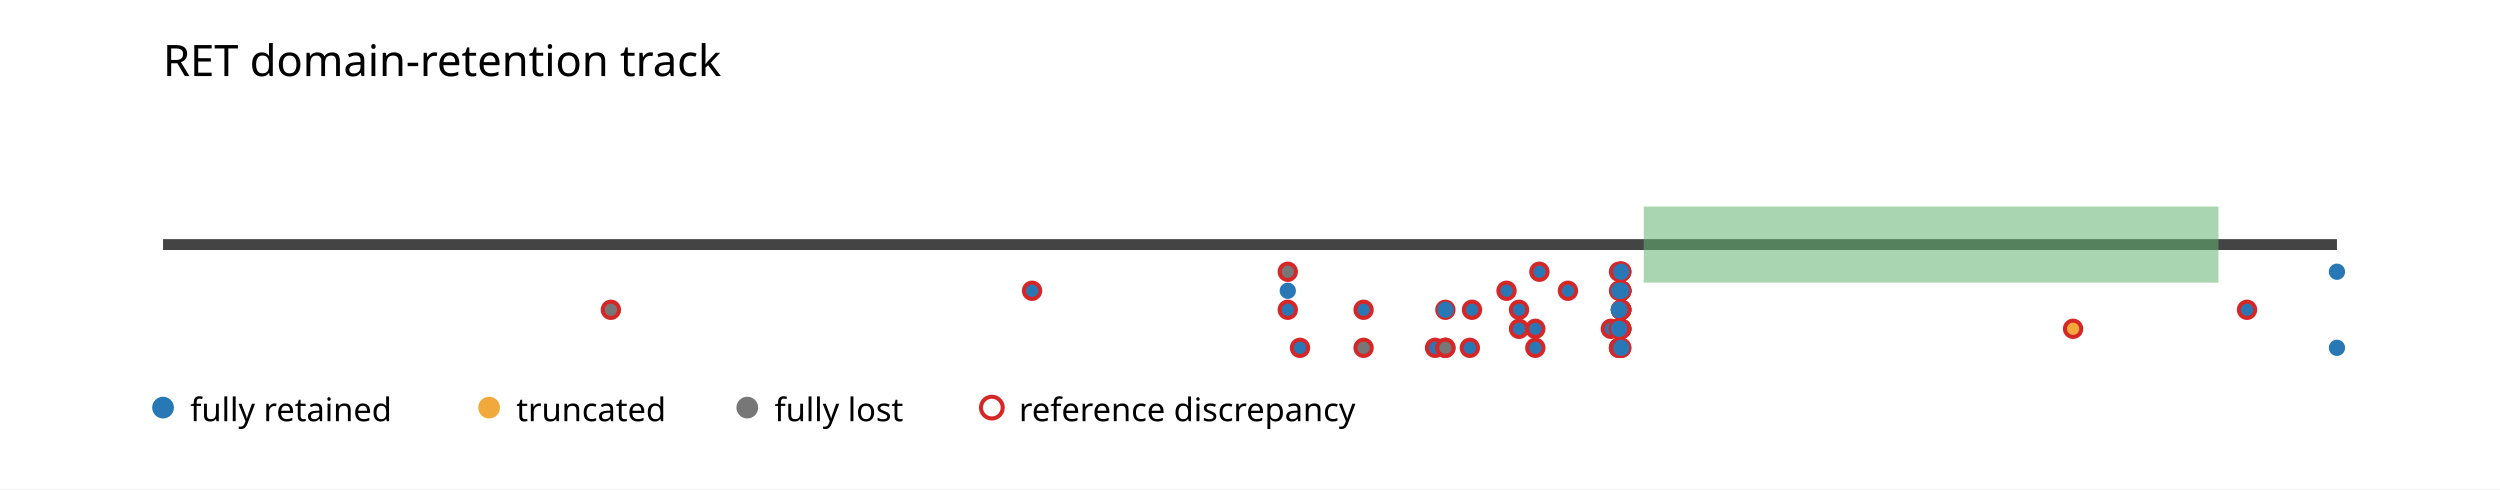
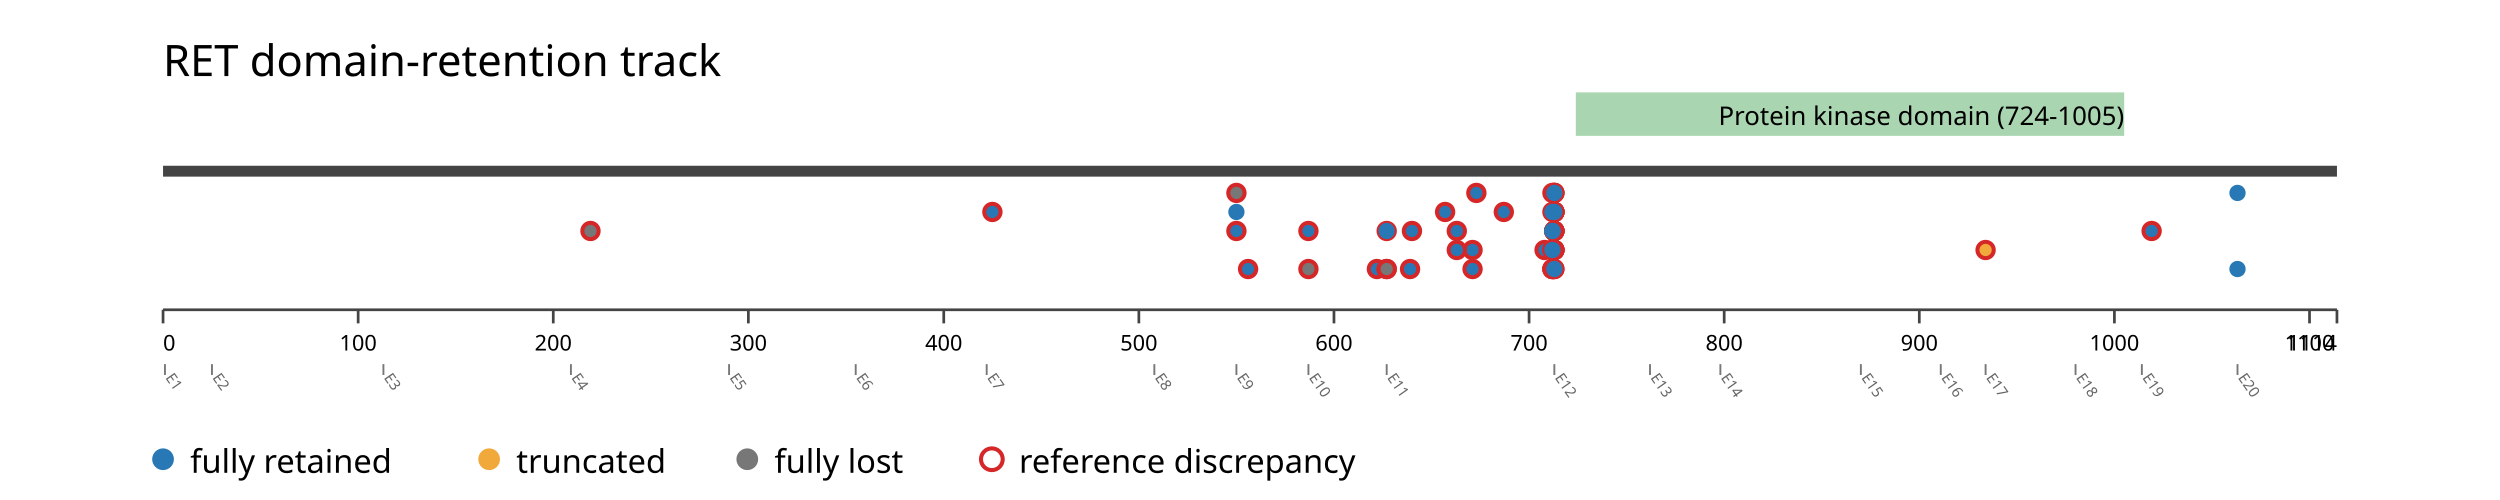
- <svg xmlns="http://www.w3.org/2000/svg" width="920" height="180" viewBox="0 0 920 180">
-   <rect width="920" height="180" fill="white" />
+ <svg xmlns="http://www.w3.org/2000/svg" width="920" height="184" viewBox="0 0 920 184">
+   <rect width="920" height="184" fill="white" />
  <text x="60" y="28" font-family="sans-serif" font-size="16">RET domain-retention track</text>
-   <line x1="60" y1="90" x2="860" y2="90" stroke="#444" stroke-width="4" />
-   <rect x="604.9" y="76" width="211.5" height="28" fill="#62b36f" opacity="0.55" />
-   <circle cx="595.8" cy="100" r="3" fill="#2878b5" stroke="none" stroke-width="0" />
-   <circle cx="596.6" cy="107" r="3" fill="#2878b5" stroke="none" stroke-width="0" />
-   <circle cx="596.6" cy="114" r="3" fill="#2878b5" stroke="none" stroke-width="0" />
-   <circle cx="596.6" cy="121" r="3" fill="#2878b5" stroke="none" stroke-width="0" />
-   <circle cx="596.6" cy="128" r="3" fill="#2878b5" stroke="none" stroke-width="0" />
-   <circle cx="595.8" cy="100" r="3" fill="#2878b5" stroke="none" stroke-width="0" />
-   <circle cx="596.6" cy="107" r="3" fill="#2878b5" stroke="none" stroke-width="0" />
-   <circle cx="531.9" cy="114" r="3" fill="#2878b5" stroke="#d62728" stroke-width="1.5" />
-   <circle cx="596.6" cy="121" r="3" fill="#2878b5" stroke="none" stroke-width="0" />
-   <circle cx="595.8" cy="128" r="3" fill="#2878b5" stroke="none" stroke-width="0" />
-   <circle cx="596.6" cy="100" r="3" fill="#2878b5" stroke="none" stroke-width="0" />
-   <circle cx="595.8" cy="107" r="3" fill="#2878b5" stroke="none" stroke-width="0" />
-   <circle cx="541.7" cy="114" r="3" fill="#2878b5" stroke="#d62728" stroke-width="1.5" />
-   <circle cx="595.8" cy="121" r="3" fill="#2878b5" stroke="none" stroke-width="0" />
-   <circle cx="596.6" cy="128" r="3" fill="#2878b5" stroke="none" stroke-width="0" />
-   <circle cx="596.6" cy="100" r="3" fill="#2878b5" stroke="none" stroke-width="0" />
-   <circle cx="595.8" cy="107" r="3" fill="#2878b5" stroke="none" stroke-width="0" />
-   <circle cx="595.8" cy="114" r="3" fill="#2878b5" stroke="none" stroke-width="0" />
-   <circle cx="596.6" cy="121" r="3" fill="#2878b5" stroke="none" stroke-width="0" />
-   <circle cx="595.8" cy="128" r="3" fill="#2878b5" stroke="none" stroke-width="0" />
-   <circle cx="595.8" cy="100" r="3" fill="#2878b5" stroke="none" stroke-width="0" />
-   <circle cx="596.6" cy="107" r="3" fill="#2878b5" stroke="none" stroke-width="0" />
-   <circle cx="596.6" cy="114" r="3" fill="#2878b5" stroke="#d62728" stroke-width="1.5" />
-   <circle cx="595.8" cy="121" r="3" fill="#2878b5" stroke="#d62728" stroke-width="1.5" />
-   <circle cx="540.9" cy="128" r="3" fill="#2878b5" stroke="#d62728" stroke-width="1.5" />
-   <circle cx="596.6" cy="100" r="3" fill="#2878b5" stroke="none" stroke-width="0" />
-   <circle cx="379.8" cy="107" r="3" fill="#2878b5" stroke="#d62728" stroke-width="1.5" />
-   <circle cx="595.8" cy="114" r="3" fill="#2878b5" stroke="none" stroke-width="0" />
-   <circle cx="596.6" cy="121" r="3" fill="#2878b5" stroke="none" stroke-width="0" />
-   <circle cx="565.0" cy="128" r="3" fill="#2878b5" stroke="#d62728" stroke-width="1.5" />
-   <circle cx="596.6" cy="100" r="3" fill="#2878b5" stroke="none" stroke-width="0" />
-   <circle cx="595.8" cy="107" r="3" fill="#2878b5" stroke="none" stroke-width="0" />
-   <circle cx="596.6" cy="114" r="3" fill="#2878b5" stroke="none" stroke-width="0" />
-   <circle cx="596.6" cy="121" r="3" fill="#2878b5" stroke="none" stroke-width="0" />
-   <circle cx="596.6" cy="128" r="3" fill="#2878b5" stroke="none" stroke-width="0" />
-   <circle cx="595.8" cy="100" r="3" fill="#2878b5" stroke="none" stroke-width="0" />
-   <circle cx="596.6" cy="107" r="3" fill="#2878b5" stroke="#d62728" stroke-width="1.5" />
-   <circle cx="596.6" cy="114" r="3" fill="#2878b5" stroke="none" stroke-width="0" />
-   <circle cx="595.8" cy="121" r="3" fill="#2878b5" stroke="none" stroke-width="0" />
-   <circle cx="596.6" cy="128" r="3" fill="#2878b5" stroke="none" stroke-width="0" />
-   <circle cx="595.8" cy="100" r="3" fill="#2878b5" stroke="none" stroke-width="0" />
-   <circle cx="596.6" cy="107" r="3" fill="#2878b5" stroke="none" stroke-width="0" />
-   <circle cx="595.8" cy="114" r="3" fill="#2878b5" stroke="none" stroke-width="0" />
-   <circle cx="596.6" cy="121" r="3" fill="#2878b5" stroke="none" stroke-width="0" />
-   <circle cx="595.8" cy="128" r="3" fill="#2878b5" stroke="none" stroke-width="0" />
-   <circle cx="595.8" cy="100" r="3" fill="#2878b5" stroke="none" stroke-width="0" />
-   <circle cx="596.6" cy="107" r="3" fill="#2878b5" stroke="none" stroke-width="0" />
-   <circle cx="595.8" cy="114" r="3" fill="#2878b5" stroke="none" stroke-width="0" />
-   <circle cx="596.6" cy="121" r="3" fill="#2878b5" stroke="none" stroke-width="0" />
-   <circle cx="596.6" cy="128" r="3" fill="#2878b5" stroke="none" stroke-width="0" />
-   <circle cx="596.6" cy="100" r="3" fill="#2878b5" stroke="none" stroke-width="0" />
-   <circle cx="595.8" cy="107" r="3" fill="#2878b5" stroke="none" stroke-width="0" />
-   <circle cx="595.8" cy="114" r="3" fill="#2878b5" stroke="none" stroke-width="0" />
-   <circle cx="595.8" cy="121" r="3" fill="#2878b5" stroke="none" stroke-width="0" />
-   <circle cx="595.8" cy="128" r="3" fill="#2878b5" stroke="none" stroke-width="0" />
-   <circle cx="595.8" cy="100" r="3" fill="#2878b5" stroke="none" stroke-width="0" />
-   <circle cx="596.6" cy="107" r="3" fill="#2878b5" stroke="none" stroke-width="0" />
-   <circle cx="596.6" cy="114" r="3" fill="#2878b5" stroke="none" stroke-width="0" />
-   <circle cx="595.8" cy="121" r="3" fill="#2878b5" stroke="none" stroke-width="0" />
-   <circle cx="596.6" cy="128" r="3" fill="#2878b5" stroke="none" stroke-width="0" />
-   <circle cx="473.9" cy="100" r="3" fill="#777777" stroke="#d62728" stroke-width="1.5" />
-   <circle cx="595.8" cy="107" r="3" fill="#2878b5" stroke="none" stroke-width="0" />
-   <circle cx="595.8" cy="114" r="3" fill="#2878b5" stroke="none" stroke-width="0" />
-   <circle cx="595.8" cy="121" r="3" fill="#2878b5" stroke="none" stroke-width="0" />
-   <circle cx="595.8" cy="128" r="3" fill="#2878b5" stroke="none" stroke-width="0" />
-   <circle cx="596.6" cy="100" r="3" fill="#2878b5" stroke="none" stroke-width="0" />
-   <circle cx="596.6" cy="107" r="3" fill="#2878b5" stroke="none" stroke-width="0" />
-   <circle cx="595.8" cy="114" r="3" fill="#2878b5" stroke="none" stroke-width="0" />
-   <circle cx="596.6" cy="121" r="3" fill="#2878b5" stroke="none" stroke-width="0" />
-   <circle cx="595.8" cy="128" r="3" fill="#2878b5" stroke="none" stroke-width="0" />
-   <circle cx="595.8" cy="100" r="3" fill="#2878b5" stroke="none" stroke-width="0" />
-   <circle cx="596.6" cy="107" r="3" fill="#2878b5" stroke="none" stroke-width="0" />
-   <circle cx="596.6" cy="114" r="3" fill="#2878b5" stroke="none" stroke-width="0" />
-   <circle cx="595.8" cy="121" r="3" fill="#2878b5" stroke="none" stroke-width="0" />
-   <circle cx="596.6" cy="128" r="3" fill="#2878b5" stroke="none" stroke-width="0" />
-   <circle cx="595.8" cy="100" r="3" fill="#2878b5" stroke="none" stroke-width="0" />
-   <circle cx="577.0" cy="107" r="3" fill="#2878b5" stroke="#d62728" stroke-width="1.5" />
-   <circle cx="595.8" cy="114" r="3" fill="#2878b5" stroke="none" stroke-width="0" />
-   <circle cx="596.6" cy="121" r="3" fill="#2878b5" stroke="none" stroke-width="0" />
-   <circle cx="595.8" cy="128" r="3" fill="#2878b5" stroke="none" stroke-width="0" />
-   <circle cx="596.6" cy="100" r="3" fill="#2878b5" stroke="none" stroke-width="0" />
-   <circle cx="596.6" cy="107" r="3" fill="#777777" stroke="#d62728" stroke-width="1.5" />
-   <circle cx="596.6" cy="114" r="3" fill="#2878b5" stroke="none" stroke-width="0" />
-   <circle cx="596.6" cy="121" r="3" fill="#2878b5" stroke="none" stroke-width="0" />
-   <circle cx="528.1" cy="128" r="3" fill="#2878b5" stroke="#d62728" stroke-width="1.5" />
-   <circle cx="596.6" cy="100" r="3" fill="#2878b5" stroke="none" stroke-width="0" />
-   <circle cx="596.6" cy="107" r="3" fill="#2878b5" stroke="none" stroke-width="0" />
-   <circle cx="596.6" cy="114" r="3" fill="#2878b5" stroke="none" stroke-width="0" />
-   <circle cx="596.6" cy="121" r="3" fill="#2878b5" stroke="none" stroke-width="0" />
-   <circle cx="596.6" cy="128" r="3" fill="#2878b5" stroke="none" stroke-width="0" />
-   <circle cx="596.6" cy="100" r="3" fill="#2878b5" stroke="none" stroke-width="0" />
-   <circle cx="595.8" cy="107" r="3" fill="#2878b5" stroke="none" stroke-width="0" />
-   <circle cx="595.8" cy="114" r="3" fill="#2878b5" stroke="none" stroke-width="0" />
-   <circle cx="595.8" cy="121" r="3" fill="#2878b5" stroke="none" stroke-width="0" />
-   <circle cx="595.8" cy="128" r="3" fill="#2878b5" stroke="none" stroke-width="0" />
-   <circle cx="596.6" cy="100" r="3" fill="#2878b5" stroke="none" stroke-width="0" />
-   <circle cx="596.6" cy="107" r="3" fill="#2878b5" stroke="none" stroke-width="0" />
-   <circle cx="596.6" cy="114" r="3" fill="#2878b5" stroke="none" stroke-width="0" />
-   <circle cx="565.0" cy="121" r="3" fill="#2878b5" stroke="#d62728" stroke-width="1.5" />
-   <circle cx="595.8" cy="128" r="3" fill="#2878b5" stroke="none" stroke-width="0" />
-   <circle cx="595.8" cy="100" r="3" fill="#2878b5" stroke="none" stroke-width="0" />
-   <circle cx="595.8" cy="107" r="3" fill="#2878b5" stroke="none" stroke-width="0" />
-   <circle cx="595.8" cy="114" r="3" fill="#2878b5" stroke="none" stroke-width="0" />
-   <circle cx="592.8" cy="121" r="3" fill="#2878b5" stroke="#d62728" stroke-width="1.5" />
-   <circle cx="596.6" cy="128" r="3" fill="#2878b5" stroke="none" stroke-width="0" />
-   <circle cx="595.8" cy="100" r="3" fill="#2878b5" stroke="none" stroke-width="0" />
-   <circle cx="473.9" cy="107" r="3" fill="#2878b5" stroke="none" stroke-width="0" />
-   <circle cx="595.8" cy="114" r="3" fill="#2878b5" stroke="none" stroke-width="0" />
-   <circle cx="596.6" cy="121" r="3" fill="#2878b5" stroke="#d62728" stroke-width="1.5" />
-   <circle cx="595.8" cy="128" r="3" fill="#2878b5" stroke="none" stroke-width="0" />
-   <circle cx="596.6" cy="100" r="3" fill="#2878b5" stroke="none" stroke-width="0" />
-   <circle cx="596.6" cy="107" r="3" fill="#2878b5" stroke="none" stroke-width="0" />
-   <circle cx="596.6" cy="114" r="3" fill="#2878b5" stroke="none" stroke-width="0" />
-   <circle cx="596.6" cy="121" r="3" fill="#2878b5" stroke="none" stroke-width="0" />
-   <circle cx="501.8" cy="128" r="3" fill="#777777" stroke="#d62728" stroke-width="1.5" />
-   <circle cx="595.8" cy="100" r="3" fill="#2878b5" stroke="#d62728" stroke-width="1.5" />
-   <circle cx="596.6" cy="107" r="3" fill="#2878b5" stroke="#d62728" stroke-width="1.5" />
-   <circle cx="596.6" cy="114" r="3" fill="#2878b5" stroke="#d62728" stroke-width="1.5" />
-   <circle cx="596.6" cy="121" r="3" fill="#2878b5" stroke="#d62728" stroke-width="1.5" />
-   <circle cx="596.6" cy="128" r="3" fill="#2878b5" stroke="#d62728" stroke-width="1.5" />
-   <circle cx="596.6" cy="100" r="3" fill="#2878b5" stroke="none" stroke-width="0" />
-   <circle cx="596.6" cy="107" r="3" fill="#2878b5" stroke="#d62728" stroke-width="1.5" />
-   <circle cx="596.6" cy="114" r="3" fill="#2878b5" stroke="#d62728" stroke-width="1.5" />
-   <circle cx="596.6" cy="121" r="3" fill="#2878b5" stroke="#d62728" stroke-width="1.5" />
-   <circle cx="595.8" cy="128" r="3" fill="#2878b5" stroke="#d62728" stroke-width="1.5" />
-   <circle cx="596.6" cy="100" r="3" fill="#2878b5" stroke="#d62728" stroke-width="1.5" />
-   <circle cx="595.8" cy="107" r="3" fill="#2878b5" stroke="none" stroke-width="0" />
-   <circle cx="595.8" cy="114" r="3" fill="#2878b5" stroke="none" stroke-width="0" />
-   <circle cx="596.6" cy="121" r="3" fill="#2878b5" stroke="none" stroke-width="0" />
-   <circle cx="596.6" cy="128" r="3" fill="#2878b5" stroke="none" stroke-width="0" />
-   <circle cx="596.6" cy="100" r="3" fill="#2878b5" stroke="none" stroke-width="0" />
-   <circle cx="596.6" cy="107" r="3" fill="#2878b5" stroke="none" stroke-width="0" />
-   <circle cx="596.6" cy="114" r="3" fill="#2878b5" stroke="none" stroke-width="0" />
-   <circle cx="595.8" cy="121" r="3" fill="#2878b5" stroke="none" stroke-width="0" />
-   <circle cx="595.8" cy="128" r="3" fill="#777777" stroke="#d62728" stroke-width="1.5" />
-   <circle cx="595.8" cy="100" r="3" fill="#2878b5" stroke="none" stroke-width="0" />
-   <circle cx="596.6" cy="107" r="3" fill="#2878b5" stroke="none" stroke-width="0" />
-   <circle cx="501.8" cy="114" r="3" fill="#2878b5" stroke="#d62728" stroke-width="1.5" />
-   <circle cx="595.8" cy="121" r="3" fill="#2878b5" stroke="none" stroke-width="0" />
-   <circle cx="595.8" cy="128" r="3" fill="#2878b5" stroke="none" stroke-width="0" />
-   <circle cx="595.8" cy="100" r="3" fill="#2878b5" stroke="none" stroke-width="0" />
-   <circle cx="595.8" cy="107" r="3" fill="#2878b5" stroke="none" stroke-width="0" />
-   <circle cx="596.6" cy="114" r="3" fill="#777777" stroke="#d62728" stroke-width="1.5" />
-   <circle cx="595.8" cy="121" r="3" fill="#2878b5" stroke="none" stroke-width="0" />
-   <circle cx="596.6" cy="128" r="3" fill="#2878b5" stroke="none" stroke-width="0" />
-   <circle cx="595.8" cy="100" r="3" fill="#2878b5" stroke="none" stroke-width="0" />
-   <circle cx="595.8" cy="107" r="3" fill="#2878b5" stroke="none" stroke-width="0" />
-   <circle cx="596.6" cy="114" r="3" fill="#2878b5" stroke="none" stroke-width="0" />
-   <circle cx="595.8" cy="121" r="3" fill="#2878b5" stroke="none" stroke-width="0" />
-   <circle cx="596.6" cy="128" r="3" fill="#2878b5" stroke="none" stroke-width="0" />
-   <circle cx="596.6" cy="100" r="3" fill="#2878b5" stroke="none" stroke-width="0" />
-   <circle cx="596.6" cy="107" r="3" fill="#2878b5" stroke="none" stroke-width="0" />
-   <circle cx="596.6" cy="114" r="3" fill="#2878b5" stroke="none" stroke-width="0" />
-   <circle cx="596.6" cy="121" r="3" fill="#2878b5" stroke="none" stroke-width="0" />
-   <circle cx="531.9" cy="128" r="3" fill="#777777" stroke="#d62728" stroke-width="1.5" />
-   <circle cx="595.8" cy="100" r="3" fill="#2878b5" stroke="none" stroke-width="0" />
-   <circle cx="596.6" cy="107" r="3" fill="#2878b5" stroke="none" stroke-width="0" />
-   <circle cx="826.9" cy="114" r="3" fill="#2878b5" stroke="#d62728" stroke-width="1.5" />
-   <circle cx="762.9" cy="121" r="3" fill="#f2a93b" stroke="#d62728" stroke-width="1.5" />
-   <circle cx="478.4" cy="128" r="3" fill="#2878b5" stroke="#d62728" stroke-width="1.5" />
-   <circle cx="566.5" cy="100" r="3" fill="#2878b5" stroke="#d62728" stroke-width="1.5" />
-   <circle cx="596.6" cy="107" r="3" fill="#777777" stroke="#d62728" stroke-width="1.5" />
-   <circle cx="596.6" cy="114" r="3" fill="#777777" stroke="#d62728" stroke-width="1.5" />
-   <circle cx="596.6" cy="121" r="3" fill="#777777" stroke="#d62728" stroke-width="1.5" />
-   <circle cx="860.0" cy="128" r="3" fill="#2878b5" stroke="none" stroke-width="0" />
-   <circle cx="860.0" cy="100" r="3" fill="#2878b5" stroke="none" stroke-width="0" />
-   <circle cx="595.8" cy="107" r="3" fill="#2878b5" stroke="none" stroke-width="0" />
-   <circle cx="473.9" cy="114" r="3" fill="#2878b5" stroke="#d62728" stroke-width="1.5" />
-   <circle cx="595.8" cy="121" r="3" fill="#777777" stroke="#d62728" stroke-width="1.5" />
-   <circle cx="596.6" cy="128" r="3" fill="#2878b5" stroke="none" stroke-width="0" />
-   <circle cx="596.6" cy="100" r="3" fill="#2878b5" stroke="none" stroke-width="0" />
-   <circle cx="596.6" cy="107" r="3" fill="#2878b5" stroke="#d62728" stroke-width="1.5" />
-   <circle cx="595.8" cy="114" r="3" fill="#2878b5" stroke="none" stroke-width="0" />
-   <circle cx="596.6" cy="121" r="3" fill="#2878b5" stroke="#d62728" stroke-width="1.5" />
-   <circle cx="531.9" cy="128" r="3" fill="#777777" stroke="#d62728" stroke-width="1.5" />
-   <circle cx="596.6" cy="100" r="3" fill="#777777" stroke="#d62728" stroke-width="1.5" />
-   <circle cx="554.4" cy="107" r="3" fill="#2878b5" stroke="#d62728" stroke-width="1.5" />
-   <circle cx="559.0" cy="114" r="3" fill="#2878b5" stroke="#d62728" stroke-width="1.5" />
-   <circle cx="595.8" cy="121" r="3" fill="#2878b5" stroke="#d62728" stroke-width="1.5" />
-   <circle cx="595.8" cy="128" r="3" fill="#2878b5" stroke="#d62728" stroke-width="1.5" />
-   <circle cx="596.6" cy="100" r="3" fill="#2878b5" stroke="none" stroke-width="0" />
-   <circle cx="595.8" cy="107" r="3" fill="#777777" stroke="#d62728" stroke-width="1.5" />
-   <circle cx="531.9" cy="114" r="3" fill="#2878b5" stroke="none" stroke-width="0" />
-   <circle cx="595.8" cy="121" r="3" fill="#2878b5" stroke="#d62728" stroke-width="1.5" />
-   <circle cx="596.6" cy="128" r="3" fill="#2878b5" stroke="#d62728" stroke-width="1.5" />
-   <circle cx="596.6" cy="100" r="3" fill="#2878b5" stroke="#d62728" stroke-width="1.5" />
-   <circle cx="596.6" cy="107" r="3" fill="#2878b5" stroke="none" stroke-width="0" />
-   <circle cx="224.8" cy="114" r="3" fill="#777777" stroke="#d62728" stroke-width="1.5" />
-   <circle cx="559.0" cy="121" r="3" fill="#2878b5" stroke="#d62728" stroke-width="1.5" />
-   <circle cx="596.6" cy="128" r="3" fill="#2878b5" stroke="none" stroke-width="0" />
-   <circle cx="596.6" cy="100" r="3" fill="#2878b5" stroke="none" stroke-width="0" />
-   <circle cx="595.8" cy="107" r="3" fill="#2878b5" stroke="none" stroke-width="0" />
-   <circle cx="595.8" cy="114" r="3" fill="#2878b5" stroke="none" stroke-width="0" />
-   <circle cx="595.8" cy="121" r="3" fill="#2878b5" stroke="none" stroke-width="0" />
-   <circle cx="60" cy="150" r="4" fill="#2878b5" />
-   <text x="70" y="155" font-family="sans-serif" font-size="12">fully retained</text>
-   <circle cx="180" cy="150" r="4" fill="#f2a93b" />
-   <text x="190" y="155" font-family="sans-serif" font-size="12">truncated</text>
-   <circle cx="275" cy="150" r="4" fill="#777777" />
-   <text x="285" y="155" font-family="sans-serif" font-size="12">fully lost</text>
-   <circle cx="365" cy="150" r="4" fill="white" stroke="#d62728" stroke-width="1.5" />
-   <text x="375" y="155" font-family="sans-serif" font-size="12">reference discrepancy</text>
+   <rect x="579.9" y="34.0" width="201.8" height="16.0" fill="#62b36f" opacity="0.55" />
+   <text x="781.7" y="46.0" font-family="sans-serif" font-size="9.5" text-anchor="end">Protein kinase domain (724-1005)</text>
+   <line x1="60.0" y1="63.0" x2="860.0" y2="63.0" stroke="#444" stroke-width="4" />
+   <circle cx="571.3" cy="71.0" r="3" fill="#2878b5" stroke="none" stroke-width="0" />
+   <circle cx="572.0" cy="78.0" r="3" fill="#2878b5" stroke="none" stroke-width="0" />
+   <circle cx="572.0" cy="85.0" r="3" fill="#2878b5" stroke="none" stroke-width="0" />
+   <circle cx="572.0" cy="92.0" r="3" fill="#2878b5" stroke="none" stroke-width="0" />
+   <circle cx="572.0" cy="99.0" r="3" fill="#2878b5" stroke="none" stroke-width="0" />
+   <circle cx="571.3" cy="71.0" r="3" fill="#2878b5" stroke="none" stroke-width="0" />
+   <circle cx="572.0" cy="78.0" r="3" fill="#2878b5" stroke="none" stroke-width="0" />
+   <circle cx="510.3" cy="85.0" r="3" fill="#2878b5" stroke="#d62728" stroke-width="1.5" />
+   <circle cx="572.0" cy="92.0" r="3" fill="#2878b5" stroke="none" stroke-width="0" />
+   <circle cx="571.3" cy="99.0" r="3" fill="#2878b5" stroke="none" stroke-width="0" />
+   <circle cx="572.0" cy="71.0" r="3" fill="#2878b5" stroke="none" stroke-width="0" />
+   <circle cx="571.3" cy="78.0" r="3" fill="#2878b5" stroke="none" stroke-width="0" />
+   <circle cx="519.6" cy="85.0" r="3" fill="#2878b5" stroke="#d62728" stroke-width="1.5" />
+   <circle cx="571.3" cy="92.0" r="3" fill="#2878b5" stroke="none" stroke-width="0" />
+   <circle cx="572.0" cy="99.0" r="3" fill="#2878b5" stroke="none" stroke-width="0" />
+   <circle cx="572.0" cy="71.0" r="3" fill="#2878b5" stroke="none" stroke-width="0" />
+   <circle cx="571.3" cy="78.0" r="3" fill="#2878b5" stroke="none" stroke-width="0" />
+   <circle cx="571.3" cy="85.0" r="3" fill="#2878b5" stroke="none" stroke-width="0" />
+   <circle cx="572.0" cy="92.0" r="3" fill="#2878b5" stroke="none" stroke-width="0" />
+   <circle cx="571.3" cy="99.0" r="3" fill="#2878b5" stroke="none" stroke-width="0" />
+   <circle cx="571.3" cy="71.0" r="3" fill="#2878b5" stroke="none" stroke-width="0" />
+   <circle cx="572.0" cy="78.0" r="3" fill="#2878b5" stroke="none" stroke-width="0" />
+   <circle cx="572.0" cy="85.0" r="3" fill="#2878b5" stroke="#d62728" stroke-width="1.5" />
+   <circle cx="571.3" cy="92.0" r="3" fill="#2878b5" stroke="#d62728" stroke-width="1.5" />
+   <circle cx="518.9" cy="99.0" r="3" fill="#2878b5" stroke="#d62728" stroke-width="1.5" />
+   <circle cx="572.0" cy="71.0" r="3" fill="#2878b5" stroke="none" stroke-width="0" />
+   <circle cx="365.2" cy="78.0" r="3" fill="#2878b5" stroke="#d62728" stroke-width="1.5" />
+   <circle cx="571.3" cy="85.0" r="3" fill="#2878b5" stroke="none" stroke-width="0" />
+   <circle cx="572.0" cy="92.0" r="3" fill="#2878b5" stroke="none" stroke-width="0" />
+   <circle cx="541.9" cy="99.0" r="3" fill="#2878b5" stroke="#d62728" stroke-width="1.5" />
+   <circle cx="572.0" cy="71.0" r="3" fill="#2878b5" stroke="none" stroke-width="0" />
+   <circle cx="571.3" cy="78.0" r="3" fill="#2878b5" stroke="none" stroke-width="0" />
+   <circle cx="572.0" cy="85.0" r="3" fill="#2878b5" stroke="none" stroke-width="0" />
+   <circle cx="572.0" cy="92.0" r="3" fill="#2878b5" stroke="none" stroke-width="0" />
+   <circle cx="572.0" cy="99.0" r="3" fill="#2878b5" stroke="none" stroke-width="0" />
+   <circle cx="571.3" cy="71.0" r="3" fill="#2878b5" stroke="none" stroke-width="0" />
+   <circle cx="572.0" cy="78.0" r="3" fill="#2878b5" stroke="#d62728" stroke-width="1.5" />
+   <circle cx="572.0" cy="85.0" r="3" fill="#2878b5" stroke="none" stroke-width="0" />
+   <circle cx="571.3" cy="92.0" r="3" fill="#2878b5" stroke="none" stroke-width="0" />
+   <circle cx="572.0" cy="99.0" r="3" fill="#2878b5" stroke="none" stroke-width="0" />
+   <circle cx="571.3" cy="71.0" r="3" fill="#2878b5" stroke="none" stroke-width="0" />
+   <circle cx="572.0" cy="78.0" r="3" fill="#2878b5" stroke="none" stroke-width="0" />
+   <circle cx="571.3" cy="85.0" r="3" fill="#2878b5" stroke="none" stroke-width="0" />
+   <circle cx="572.0" cy="92.0" r="3" fill="#2878b5" stroke="none" stroke-width="0" />
+   <circle cx="571.3" cy="99.0" r="3" fill="#2878b5" stroke="none" stroke-width="0" />
+   <circle cx="571.3" cy="71.0" r="3" fill="#2878b5" stroke="none" stroke-width="0" />
+   <circle cx="572.0" cy="78.0" r="3" fill="#2878b5" stroke="none" stroke-width="0" />
+   <circle cx="571.3" cy="85.0" r="3" fill="#2878b5" stroke="none" stroke-width="0" />
+   <circle cx="572.0" cy="92.0" r="3" fill="#2878b5" stroke="none" stroke-width="0" />
+   <circle cx="572.0" cy="99.0" r="3" fill="#2878b5" stroke="none" stroke-width="0" />
+   <circle cx="572.0" cy="71.0" r="3" fill="#2878b5" stroke="none" stroke-width="0" />
+   <circle cx="571.3" cy="78.0" r="3" fill="#2878b5" stroke="none" stroke-width="0" />
+   <circle cx="571.3" cy="85.0" r="3" fill="#2878b5" stroke="none" stroke-width="0" />
+   <circle cx="571.3" cy="92.0" r="3" fill="#2878b5" stroke="none" stroke-width="0" />
+   <circle cx="571.3" cy="99.0" r="3" fill="#2878b5" stroke="none" stroke-width="0" />
+   <circle cx="571.3" cy="71.0" r="3" fill="#2878b5" stroke="none" stroke-width="0" />
+   <circle cx="572.0" cy="78.0" r="3" fill="#2878b5" stroke="none" stroke-width="0" />
+   <circle cx="572.0" cy="85.0" r="3" fill="#2878b5" stroke="none" stroke-width="0" />
+   <circle cx="571.3" cy="92.0" r="3" fill="#2878b5" stroke="none" stroke-width="0" />
+   <circle cx="572.0" cy="99.0" r="3" fill="#2878b5" stroke="none" stroke-width="0" />
+   <circle cx="455.0" cy="71.0" r="3" fill="#777777" stroke="#d62728" stroke-width="1.5" />
+   <circle cx="571.3" cy="78.0" r="3" fill="#2878b5" stroke="none" stroke-width="0" />
+   <circle cx="571.3" cy="85.0" r="3" fill="#2878b5" stroke="none" stroke-width="0" />
+   <circle cx="571.3" cy="92.0" r="3" fill="#2878b5" stroke="none" stroke-width="0" />
+   <circle cx="571.3" cy="99.0" r="3" fill="#2878b5" stroke="none" stroke-width="0" />
+   <circle cx="572.0" cy="71.0" r="3" fill="#2878b5" stroke="none" stroke-width="0" />
+   <circle cx="572.0" cy="78.0" r="3" fill="#2878b5" stroke="none" stroke-width="0" />
+   <circle cx="571.3" cy="85.0" r="3" fill="#2878b5" stroke="none" stroke-width="0" />
+   <circle cx="572.0" cy="92.0" r="3" fill="#2878b5" stroke="none" stroke-width="0" />
+   <circle cx="571.3" cy="99.0" r="3" fill="#2878b5" stroke="none" stroke-width="0" />
+   <circle cx="571.3" cy="71.0" r="3" fill="#2878b5" stroke="none" stroke-width="0" />
+   <circle cx="572.0" cy="78.0" r="3" fill="#2878b5" stroke="none" stroke-width="0" />
+   <circle cx="572.0" cy="85.0" r="3" fill="#2878b5" stroke="none" stroke-width="0" />
+   <circle cx="571.3" cy="92.0" r="3" fill="#2878b5" stroke="none" stroke-width="0" />
+   <circle cx="572.0" cy="99.0" r="3" fill="#2878b5" stroke="none" stroke-width="0" />
+   <circle cx="571.3" cy="71.0" r="3" fill="#2878b5" stroke="none" stroke-width="0" />
+   <circle cx="553.4" cy="78.0" r="3" fill="#2878b5" stroke="#d62728" stroke-width="1.5" />
+   <circle cx="571.3" cy="85.0" r="3" fill="#2878b5" stroke="none" stroke-width="0" />
+   <circle cx="572.0" cy="92.0" r="3" fill="#2878b5" stroke="none" stroke-width="0" />
+   <circle cx="571.3" cy="99.0" r="3" fill="#2878b5" stroke="none" stroke-width="0" />
+   <circle cx="572.0" cy="71.0" r="3" fill="#2878b5" stroke="none" stroke-width="0" />
+   <circle cx="572.0" cy="78.0" r="3" fill="#777777" stroke="#d62728" stroke-width="1.5" />
+   <circle cx="572.0" cy="85.0" r="3" fill="#2878b5" stroke="none" stroke-width="0" />
+   <circle cx="572.0" cy="92.0" r="3" fill="#2878b5" stroke="none" stroke-width="0" />
+   <circle cx="506.7" cy="99.0" r="3" fill="#2878b5" stroke="#d62728" stroke-width="1.5" />
+   <circle cx="572.0" cy="71.0" r="3" fill="#2878b5" stroke="none" stroke-width="0" />
+   <circle cx="572.0" cy="78.0" r="3" fill="#2878b5" stroke="none" stroke-width="0" />
+   <circle cx="572.0" cy="85.0" r="3" fill="#2878b5" stroke="none" stroke-width="0" />
+   <circle cx="572.0" cy="92.0" r="3" fill="#2878b5" stroke="none" stroke-width="0" />
+   <circle cx="572.0" cy="99.0" r="3" fill="#2878b5" stroke="none" stroke-width="0" />
+   <circle cx="572.0" cy="71.0" r="3" fill="#2878b5" stroke="none" stroke-width="0" />
+   <circle cx="571.3" cy="78.0" r="3" fill="#2878b5" stroke="none" stroke-width="0" />
+   <circle cx="571.3" cy="85.0" r="3" fill="#2878b5" stroke="none" stroke-width="0" />
+   <circle cx="571.3" cy="92.0" r="3" fill="#2878b5" stroke="none" stroke-width="0" />
+   <circle cx="571.3" cy="99.0" r="3" fill="#2878b5" stroke="none" stroke-width="0" />
+   <circle cx="572.0" cy="71.0" r="3" fill="#2878b5" stroke="none" stroke-width="0" />
+   <circle cx="572.0" cy="78.0" r="3" fill="#2878b5" stroke="none" stroke-width="0" />
+   <circle cx="572.0" cy="85.0" r="3" fill="#2878b5" stroke="none" stroke-width="0" />
+   <circle cx="541.9" cy="92.0" r="3" fill="#2878b5" stroke="#d62728" stroke-width="1.5" />
+   <circle cx="571.3" cy="99.0" r="3" fill="#2878b5" stroke="none" stroke-width="0" />
+   <circle cx="571.3" cy="71.0" r="3" fill="#2878b5" stroke="none" stroke-width="0" />
+   <circle cx="571.3" cy="78.0" r="3" fill="#2878b5" stroke="none" stroke-width="0" />
+   <circle cx="571.3" cy="85.0" r="3" fill="#2878b5" stroke="none" stroke-width="0" />
+   <circle cx="568.4" cy="92.0" r="3" fill="#2878b5" stroke="#d62728" stroke-width="1.5" />
+   <circle cx="572.0" cy="99.0" r="3" fill="#2878b5" stroke="none" stroke-width="0" />
+   <circle cx="571.3" cy="71.0" r="3" fill="#2878b5" stroke="none" stroke-width="0" />
+   <circle cx="455.0" cy="78.0" r="3" fill="#2878b5" stroke="none" stroke-width="0" />
+   <circle cx="571.3" cy="85.0" r="3" fill="#2878b5" stroke="none" stroke-width="0" />
+   <circle cx="572.0" cy="92.0" r="3" fill="#2878b5" stroke="#d62728" stroke-width="1.5" />
+   <circle cx="571.3" cy="99.0" r="3" fill="#2878b5" stroke="none" stroke-width="0" />
+   <circle cx="572.0" cy="71.0" r="3" fill="#2878b5" stroke="none" stroke-width="0" />
+   <circle cx="572.0" cy="78.0" r="3" fill="#2878b5" stroke="none" stroke-width="0" />
+   <circle cx="572.0" cy="85.0" r="3" fill="#2878b5" stroke="none" stroke-width="0" />
+   <circle cx="572.0" cy="92.0" r="3" fill="#2878b5" stroke="none" stroke-width="0" />
+   <circle cx="481.5" cy="99.0" r="3" fill="#777777" stroke="#d62728" stroke-width="1.5" />
+   <circle cx="571.3" cy="71.0" r="3" fill="#2878b5" stroke="#d62728" stroke-width="1.5" />
+   <circle cx="572.0" cy="78.0" r="3" fill="#2878b5" stroke="#d62728" stroke-width="1.5" />
+   <circle cx="572.0" cy="85.0" r="3" fill="#2878b5" stroke="#d62728" stroke-width="1.5" />
+   <circle cx="572.0" cy="92.0" r="3" fill="#2878b5" stroke="#d62728" stroke-width="1.5" />
+   <circle cx="572.0" cy="99.0" r="3" fill="#2878b5" stroke="#d62728" stroke-width="1.5" />
+   <circle cx="572.0" cy="71.0" r="3" fill="#2878b5" stroke="none" stroke-width="0" />
+   <circle cx="572.0" cy="78.0" r="3" fill="#2878b5" stroke="#d62728" stroke-width="1.5" />
+   <circle cx="572.0" cy="85.0" r="3" fill="#2878b5" stroke="#d62728" stroke-width="1.5" />
+   <circle cx="572.0" cy="92.0" r="3" fill="#2878b5" stroke="#d62728" stroke-width="1.5" />
+   <circle cx="571.3" cy="99.0" r="3" fill="#2878b5" stroke="#d62728" stroke-width="1.5" />
+   <circle cx="572.0" cy="71.0" r="3" fill="#2878b5" stroke="#d62728" stroke-width="1.5" />
+   <circle cx="571.3" cy="78.0" r="3" fill="#2878b5" stroke="none" stroke-width="0" />
+   <circle cx="571.3" cy="85.0" r="3" fill="#2878b5" stroke="none" stroke-width="0" />
+   <circle cx="572.0" cy="92.0" r="3" fill="#2878b5" stroke="none" stroke-width="0" />
+   <circle cx="572.0" cy="99.0" r="3" fill="#2878b5" stroke="none" stroke-width="0" />
+   <circle cx="572.0" cy="71.0" r="3" fill="#2878b5" stroke="none" stroke-width="0" />
+   <circle cx="572.0" cy="78.0" r="3" fill="#2878b5" stroke="none" stroke-width="0" />
+   <circle cx="572.0" cy="85.0" r="3" fill="#2878b5" stroke="none" stroke-width="0" />
+   <circle cx="571.3" cy="92.0" r="3" fill="#2878b5" stroke="none" stroke-width="0" />
+   <circle cx="571.3" cy="99.0" r="3" fill="#777777" stroke="#d62728" stroke-width="1.5" />
+   <circle cx="571.3" cy="71.0" r="3" fill="#2878b5" stroke="none" stroke-width="0" />
+   <circle cx="572.0" cy="78.0" r="3" fill="#2878b5" stroke="none" stroke-width="0" />
+   <circle cx="481.5" cy="85.0" r="3" fill="#2878b5" stroke="#d62728" stroke-width="1.5" />
+   <circle cx="571.3" cy="92.0" r="3" fill="#2878b5" stroke="none" stroke-width="0" />
+   <circle cx="571.3" cy="99.0" r="3" fill="#2878b5" stroke="none" stroke-width="0" />
+   <circle cx="571.3" cy="71.0" r="3" fill="#2878b5" stroke="none" stroke-width="0" />
+   <circle cx="571.3" cy="78.0" r="3" fill="#2878b5" stroke="none" stroke-width="0" />
+   <circle cx="572.0" cy="85.0" r="3" fill="#777777" stroke="#d62728" stroke-width="1.5" />
+   <circle cx="571.3" cy="92.0" r="3" fill="#2878b5" stroke="none" stroke-width="0" />
+   <circle cx="572.0" cy="99.0" r="3" fill="#2878b5" stroke="none" stroke-width="0" />
+   <circle cx="571.3" cy="71.0" r="3" fill="#2878b5" stroke="none" stroke-width="0" />
+   <circle cx="571.3" cy="78.0" r="3" fill="#2878b5" stroke="none" stroke-width="0" />
+   <circle cx="572.0" cy="85.0" r="3" fill="#2878b5" stroke="none" stroke-width="0" />
+   <circle cx="571.3" cy="92.0" r="3" fill="#2878b5" stroke="none" stroke-width="0" />
+   <circle cx="572.0" cy="99.0" r="3" fill="#2878b5" stroke="none" stroke-width="0" />
+   <circle cx="572.0" cy="71.0" r="3" fill="#2878b5" stroke="none" stroke-width="0" />
+   <circle cx="572.0" cy="78.0" r="3" fill="#2878b5" stroke="none" stroke-width="0" />
+   <circle cx="572.0" cy="85.0" r="3" fill="#2878b5" stroke="none" stroke-width="0" />
+   <circle cx="572.0" cy="92.0" r="3" fill="#2878b5" stroke="none" stroke-width="0" />
+   <circle cx="510.3" cy="99.0" r="3" fill="#777777" stroke="#d62728" stroke-width="1.5" />
+   <circle cx="571.3" cy="71.0" r="3" fill="#2878b5" stroke="none" stroke-width="0" />
+   <circle cx="572.0" cy="78.0" r="3" fill="#2878b5" stroke="none" stroke-width="0" />
+   <circle cx="791.8" cy="85.0" r="3" fill="#2878b5" stroke="#d62728" stroke-width="1.5" />
+   <circle cx="730.7" cy="92.0" r="3" fill="#f2a93b" stroke="#d62728" stroke-width="1.5" />
+   <circle cx="459.3" cy="99.0" r="3" fill="#2878b5" stroke="#d62728" stroke-width="1.5" />
+   <circle cx="543.3" cy="71.0" r="3" fill="#2878b5" stroke="#d62728" stroke-width="1.5" />
+   <circle cx="572.0" cy="78.0" r="3" fill="#777777" stroke="#d62728" stroke-width="1.5" />
+   <circle cx="572.0" cy="85.0" r="3" fill="#777777" stroke="#d62728" stroke-width="1.5" />
+   <circle cx="572.0" cy="92.0" r="3" fill="#777777" stroke="#d62728" stroke-width="1.5" />
+   <circle cx="823.4" cy="99.0" r="3" fill="#2878b5" stroke="none" stroke-width="0" />
+   <circle cx="823.4" cy="71.0" r="3" fill="#2878b5" stroke="none" stroke-width="0" />
+   <circle cx="571.3" cy="78.0" r="3" fill="#2878b5" stroke="none" stroke-width="0" />
+   <circle cx="455.0" cy="85.0" r="3" fill="#2878b5" stroke="#d62728" stroke-width="1.5" />
+   <circle cx="571.3" cy="92.0" r="3" fill="#777777" stroke="#d62728" stroke-width="1.5" />
+   <circle cx="572.0" cy="99.0" r="3" fill="#2878b5" stroke="none" stroke-width="0" />
+   <circle cx="572.0" cy="71.0" r="3" fill="#2878b5" stroke="none" stroke-width="0" />
+   <circle cx="572.0" cy="78.0" r="3" fill="#2878b5" stroke="#d62728" stroke-width="1.5" />
+   <circle cx="571.3" cy="85.0" r="3" fill="#2878b5" stroke="none" stroke-width="0" />
+   <circle cx="572.0" cy="92.0" r="3" fill="#2878b5" stroke="#d62728" stroke-width="1.5" />
+   <circle cx="510.3" cy="99.0" r="3" fill="#777777" stroke="#d62728" stroke-width="1.5" />
+   <circle cx="572.0" cy="71.0" r="3" fill="#777777" stroke="#d62728" stroke-width="1.5" />
+   <circle cx="531.8" cy="78.0" r="3" fill="#2878b5" stroke="#d62728" stroke-width="1.5" />
+   <circle cx="536.1" cy="85.0" r="3" fill="#2878b5" stroke="#d62728" stroke-width="1.5" />
+   <circle cx="571.3" cy="92.0" r="3" fill="#2878b5" stroke="#d62728" stroke-width="1.5" />
+   <circle cx="571.3" cy="99.0" r="3" fill="#2878b5" stroke="#d62728" stroke-width="1.5" />
+   <circle cx="572.0" cy="71.0" r="3" fill="#2878b5" stroke="none" stroke-width="0" />
+   <circle cx="571.3" cy="78.0" r="3" fill="#777777" stroke="#d62728" stroke-width="1.5" />
+   <circle cx="510.3" cy="85.0" r="3" fill="#2878b5" stroke="none" stroke-width="0" />
+   <circle cx="571.3" cy="92.0" r="3" fill="#2878b5" stroke="#d62728" stroke-width="1.5" />
+   <circle cx="572.0" cy="99.0" r="3" fill="#2878b5" stroke="#d62728" stroke-width="1.5" />
+   <circle cx="572.0" cy="71.0" r="3" fill="#2878b5" stroke="#d62728" stroke-width="1.5" />
+   <circle cx="572.0" cy="78.0" r="3" fill="#2878b5" stroke="none" stroke-width="0" />
+   <circle cx="217.3" cy="85.0" r="3" fill="#777777" stroke="#d62728" stroke-width="1.5" />
+   <circle cx="536.1" cy="92.0" r="3" fill="#2878b5" stroke="#d62728" stroke-width="1.5" />
+   <circle cx="572.0" cy="99.0" r="3" fill="#2878b5" stroke="none" stroke-width="0" />
+   <circle cx="572.0" cy="71.0" r="3" fill="#2878b5" stroke="none" stroke-width="0" />
+   <circle cx="571.3" cy="78.0" r="3" fill="#2878b5" stroke="none" stroke-width="0" />
+   <circle cx="571.3" cy="85.0" r="3" fill="#2878b5" stroke="none" stroke-width="0" />
+   <circle cx="571.3" cy="92.0" r="3" fill="#2878b5" stroke="none" stroke-width="0" />
+   <line x1="60.0" y1="114.0" x2="860.0" y2="114.0" stroke="#444444" stroke-width="1" />
+   <line x1="60.0" y1="114.0" x2="60.0" y2="119.0" stroke="#444444" stroke-width="1" />
+   <text x="60.0" y="129.0" font-family="sans-serif" font-size="8" text-anchor="start">0</text>
+   <line x1="131.8" y1="114.0" x2="131.8" y2="119.0" stroke="#444444" stroke-width="1" />
+   <text x="131.8" y="129.0" font-family="sans-serif" font-size="8" text-anchor="middle">100</text>
+   <line x1="203.6" y1="114.0" x2="203.6" y2="119.0" stroke="#444444" stroke-width="1" />
+   <text x="203.6" y="129.0" font-family="sans-serif" font-size="8" text-anchor="middle">200</text>
+   <line x1="275.4" y1="114.0" x2="275.4" y2="119.0" stroke="#444444" stroke-width="1" />
+   <text x="275.4" y="129.0" font-family="sans-serif" font-size="8" text-anchor="middle">300</text>
+   <line x1="347.3" y1="114.0" x2="347.3" y2="119.0" stroke="#444444" stroke-width="1" />
+   <text x="347.3" y="129.0" font-family="sans-serif" font-size="8" text-anchor="middle">400</text>
+   <line x1="419.1" y1="114.0" x2="419.1" y2="119.0" stroke="#444444" stroke-width="1" />
+   <text x="419.1" y="129.0" font-family="sans-serif" font-size="8" text-anchor="middle">500</text>
+   <line x1="490.9" y1="114.0" x2="490.9" y2="119.0" stroke="#444444" stroke-width="1" />
+   <text x="490.9" y="129.0" font-family="sans-serif" font-size="8" text-anchor="middle">600</text>
+   <line x1="562.7" y1="114.0" x2="562.7" y2="119.0" stroke="#444444" stroke-width="1" />
+   <text x="562.7" y="129.0" font-family="sans-serif" font-size="8" text-anchor="middle">700</text>
+   <line x1="634.5" y1="114.0" x2="634.5" y2="119.0" stroke="#444444" stroke-width="1" />
+   <text x="634.5" y="129.0" font-family="sans-serif" font-size="8" text-anchor="middle">800</text>
+   <line x1="706.3" y1="114.0" x2="706.3" y2="119.0" stroke="#444444" stroke-width="1" />
+   <text x="706.3" y="129.0" font-family="sans-serif" font-size="8" text-anchor="middle">900</text>
+   <line x1="778.1" y1="114.0" x2="778.1" y2="119.0" stroke="#444444" stroke-width="1" />
+   <text x="778.1" y="129.0" font-family="sans-serif" font-size="8" text-anchor="middle">1000</text>
+   <line x1="849.9" y1="114.0" x2="849.9" y2="119.0" stroke="#444444" stroke-width="1" />
+   <text x="849.9" y="129.0" font-family="sans-serif" font-size="8" text-anchor="middle">1100</text>
+   <line x1="860.0" y1="114.0" x2="860.0" y2="119.0" stroke="#444444" stroke-width="1" />
+   <text x="860.0" y="129.0" font-family="sans-serif" font-size="8" text-anchor="end">1114</text>
+   <line x1="60.7" y1="134.0" x2="60.7" y2="138.0" stroke="#777777" stroke-width="0.7" />
+   <text x="60.7" y="139.0" font-family="sans-serif" font-size="5.5" fill="#666666" transform="rotate(55 60.7 139.0)">E1</text>
+   <line x1="78.0" y1="134.0" x2="78.0" y2="138.0" stroke="#777777" stroke-width="0.7" />
+   <text x="78.0" y="139.0" font-family="sans-serif" font-size="5.5" fill="#666666" transform="rotate(55 78.0 139.0)">E2</text>
+   <line x1="141.1" y1="134.0" x2="141.1" y2="138.0" stroke="#777777" stroke-width="0.7" />
+   <text x="141.1" y="139.0" font-family="sans-serif" font-size="5.5" fill="#666666" transform="rotate(55 141.1 139.0)">E3</text>
+   <line x1="210.1" y1="134.0" x2="210.1" y2="138.0" stroke="#777777" stroke-width="0.7" />
+   <text x="210.1" y="139.0" font-family="sans-serif" font-size="5.5" fill="#666666" transform="rotate(55 210.1 139.0)">E4</text>
+   <line x1="268.3" y1="134.0" x2="268.3" y2="138.0" stroke="#777777" stroke-width="0.7" />
+   <text x="268.3" y="139.0" font-family="sans-serif" font-size="5.5" fill="#666666" transform="rotate(55 268.3 139.0)">E5</text>
+   <line x1="314.9" y1="134.0" x2="314.9" y2="138.0" stroke="#777777" stroke-width="0.7" />
+   <text x="314.9" y="139.0" font-family="sans-serif" font-size="5.5" fill="#666666" transform="rotate(55 314.9 139.0)">E6</text>
+   <line x1="363.1" y1="134.0" x2="363.1" y2="138.0" stroke="#777777" stroke-width="0.7" />
+   <text x="363.1" y="139.0" font-family="sans-serif" font-size="5.5" fill="#666666" transform="rotate(55 363.1 139.0)">E7</text>
+   <line x1="424.8" y1="134.0" x2="424.8" y2="138.0" stroke="#777777" stroke-width="0.7" />
+   <text x="424.8" y="139.0" font-family="sans-serif" font-size="5.5" fill="#666666" transform="rotate(55 424.8 139.0)">E8</text>
+   <line x1="455.0" y1="134.0" x2="455.0" y2="138.0" stroke="#777777" stroke-width="0.7" />
+   <text x="455.0" y="139.0" font-family="sans-serif" font-size="5.5" fill="#666666" transform="rotate(55 455.0 139.0)">E9</text>
+   <line x1="481.5" y1="134.0" x2="481.5" y2="138.0" stroke="#777777" stroke-width="0.7" />
+   <text x="481.5" y="139.0" font-family="sans-serif" font-size="5.5" fill="#666666" transform="rotate(55 481.5 139.0)">E10</text>
+   <line x1="510.3" y1="134.0" x2="510.3" y2="138.0" stroke="#777777" stroke-width="0.7" />
+   <text x="510.3" y="139.0" font-family="sans-serif" font-size="5.5" fill="#666666" transform="rotate(55 510.3 139.0)">E11</text>
+   <line x1="572.0" y1="134.0" x2="572.0" y2="138.0" stroke="#777777" stroke-width="0.7" />
+   <text x="572.0" y="139.0" font-family="sans-serif" font-size="5.5" fill="#666666" transform="rotate(55 572.0 139.0)">E12</text>
+   <line x1="607.2" y1="134.0" x2="607.2" y2="138.0" stroke="#777777" stroke-width="0.7" />
+   <text x="607.2" y="139.0" font-family="sans-serif" font-size="5.5" fill="#666666" transform="rotate(55 607.2 139.0)">E13</text>
+   <line x1="633.1" y1="134.0" x2="633.1" y2="138.0" stroke="#777777" stroke-width="0.7" />
+   <text x="633.1" y="139.0" font-family="sans-serif" font-size="5.5" fill="#666666" transform="rotate(55 633.1 139.0)">E14</text>
+   <line x1="684.8" y1="134.0" x2="684.8" y2="138.0" stroke="#777777" stroke-width="0.7" />
+   <text x="684.8" y="139.0" font-family="sans-serif" font-size="5.5" fill="#666666" transform="rotate(55 684.8 139.0)">E15</text>
+   <line x1="714.2" y1="134.0" x2="714.2" y2="138.0" stroke="#777777" stroke-width="0.7" />
+   <text x="714.2" y="139.0" font-family="sans-serif" font-size="5.5" fill="#666666" transform="rotate(55 714.2 139.0)">E16</text>
+   <line x1="730.7" y1="134.0" x2="730.7" y2="138.0" stroke="#777777" stroke-width="0.7" />
+   <text x="730.7" y="139.0" font-family="sans-serif" font-size="5.5" fill="#666666" transform="rotate(55 730.7 139.0)">E17</text>
+   <line x1="763.8" y1="134.0" x2="763.8" y2="138.0" stroke="#777777" stroke-width="0.7" />
+   <text x="763.8" y="139.0" font-family="sans-serif" font-size="5.5" fill="#666666" transform="rotate(55 763.8 139.0)">E18</text>
+   <line x1="788.2" y1="134.0" x2="788.2" y2="138.0" stroke="#777777" stroke-width="0.7" />
+   <text x="788.2" y="139.0" font-family="sans-serif" font-size="5.5" fill="#666666" transform="rotate(55 788.2 139.0)">E19</text>
+   <line x1="823.4" y1="134.0" x2="823.4" y2="138.0" stroke="#777777" stroke-width="0.7" />
+   <text x="823.4" y="139.0" font-family="sans-serif" font-size="5.5" fill="#666666" transform="rotate(55 823.4 139.0)">E20</text>
+   <circle cx="60" cy="169.0" r="4" fill="#2878b5" />
+   <text x="70" y="174.0" font-family="sans-serif" font-size="12">fully retained</text>
+   <circle cx="180" cy="169.0" r="4" fill="#f2a93b" />
+   <text x="190" y="174.0" font-family="sans-serif" font-size="12">truncated</text>
+   <circle cx="275" cy="169.0" r="4" fill="#777777" />
+   <text x="285" y="174.0" font-family="sans-serif" font-size="12">fully lost</text>
+   <circle cx="365" cy="169.0" r="4" fill="white" stroke="#d62728" stroke-width="1.5" />
+   <text x="375" y="174.0" font-family="sans-serif" font-size="12">reference discrepancy</text>
</svg>
